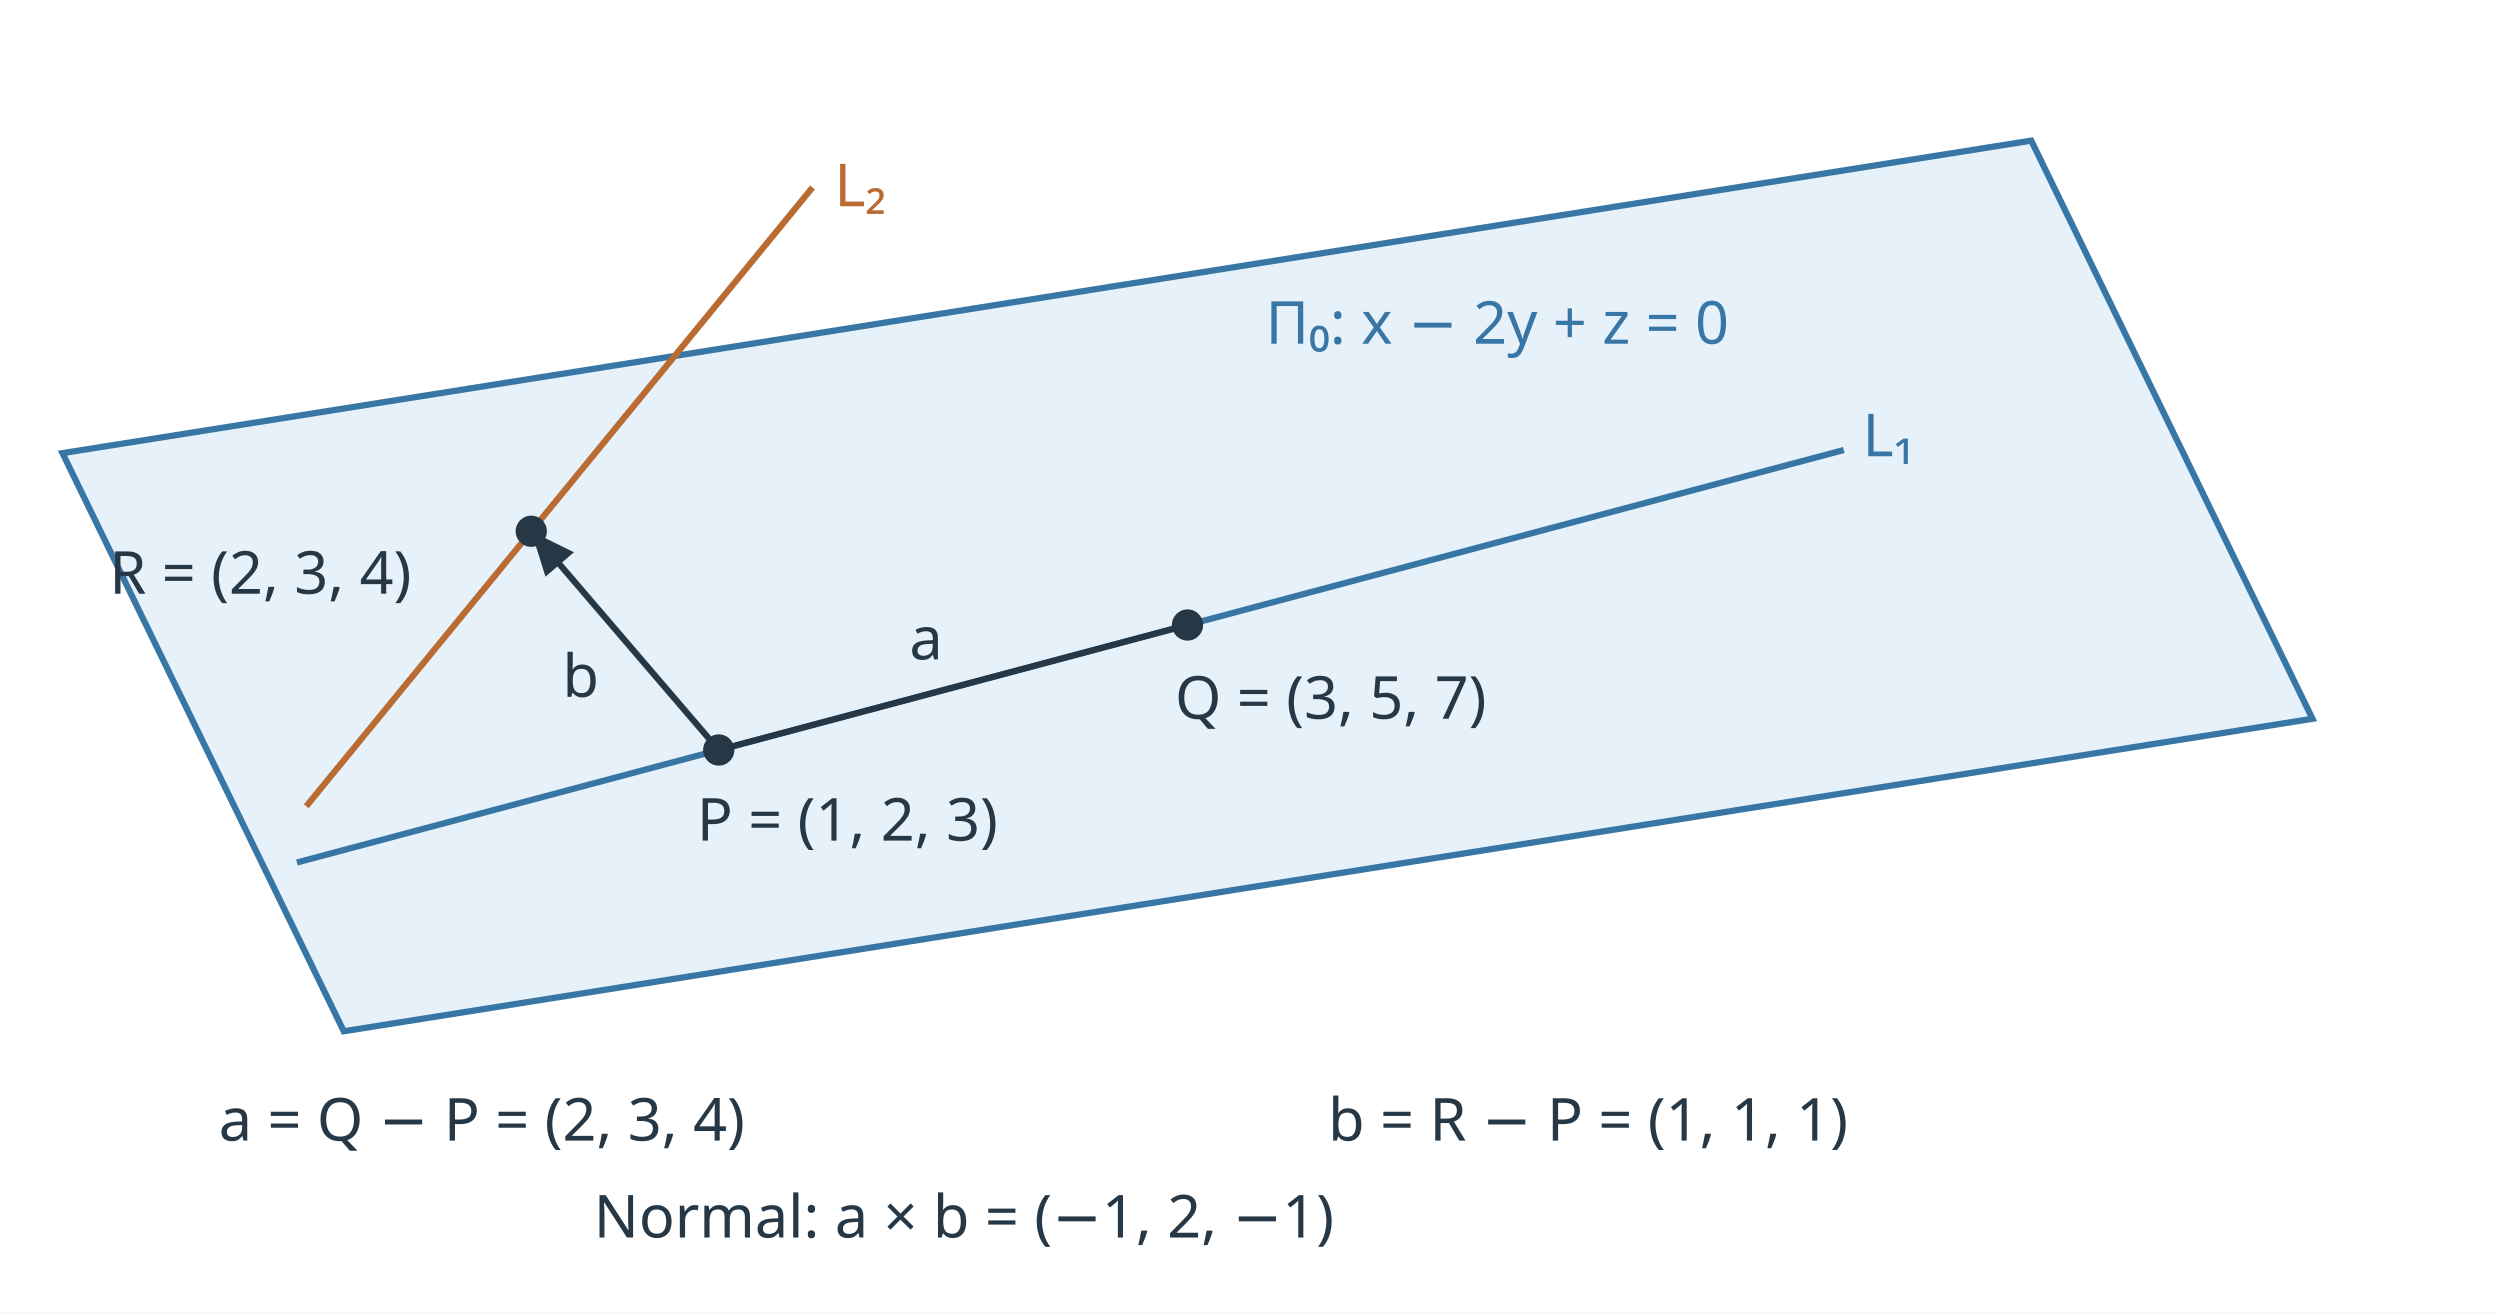
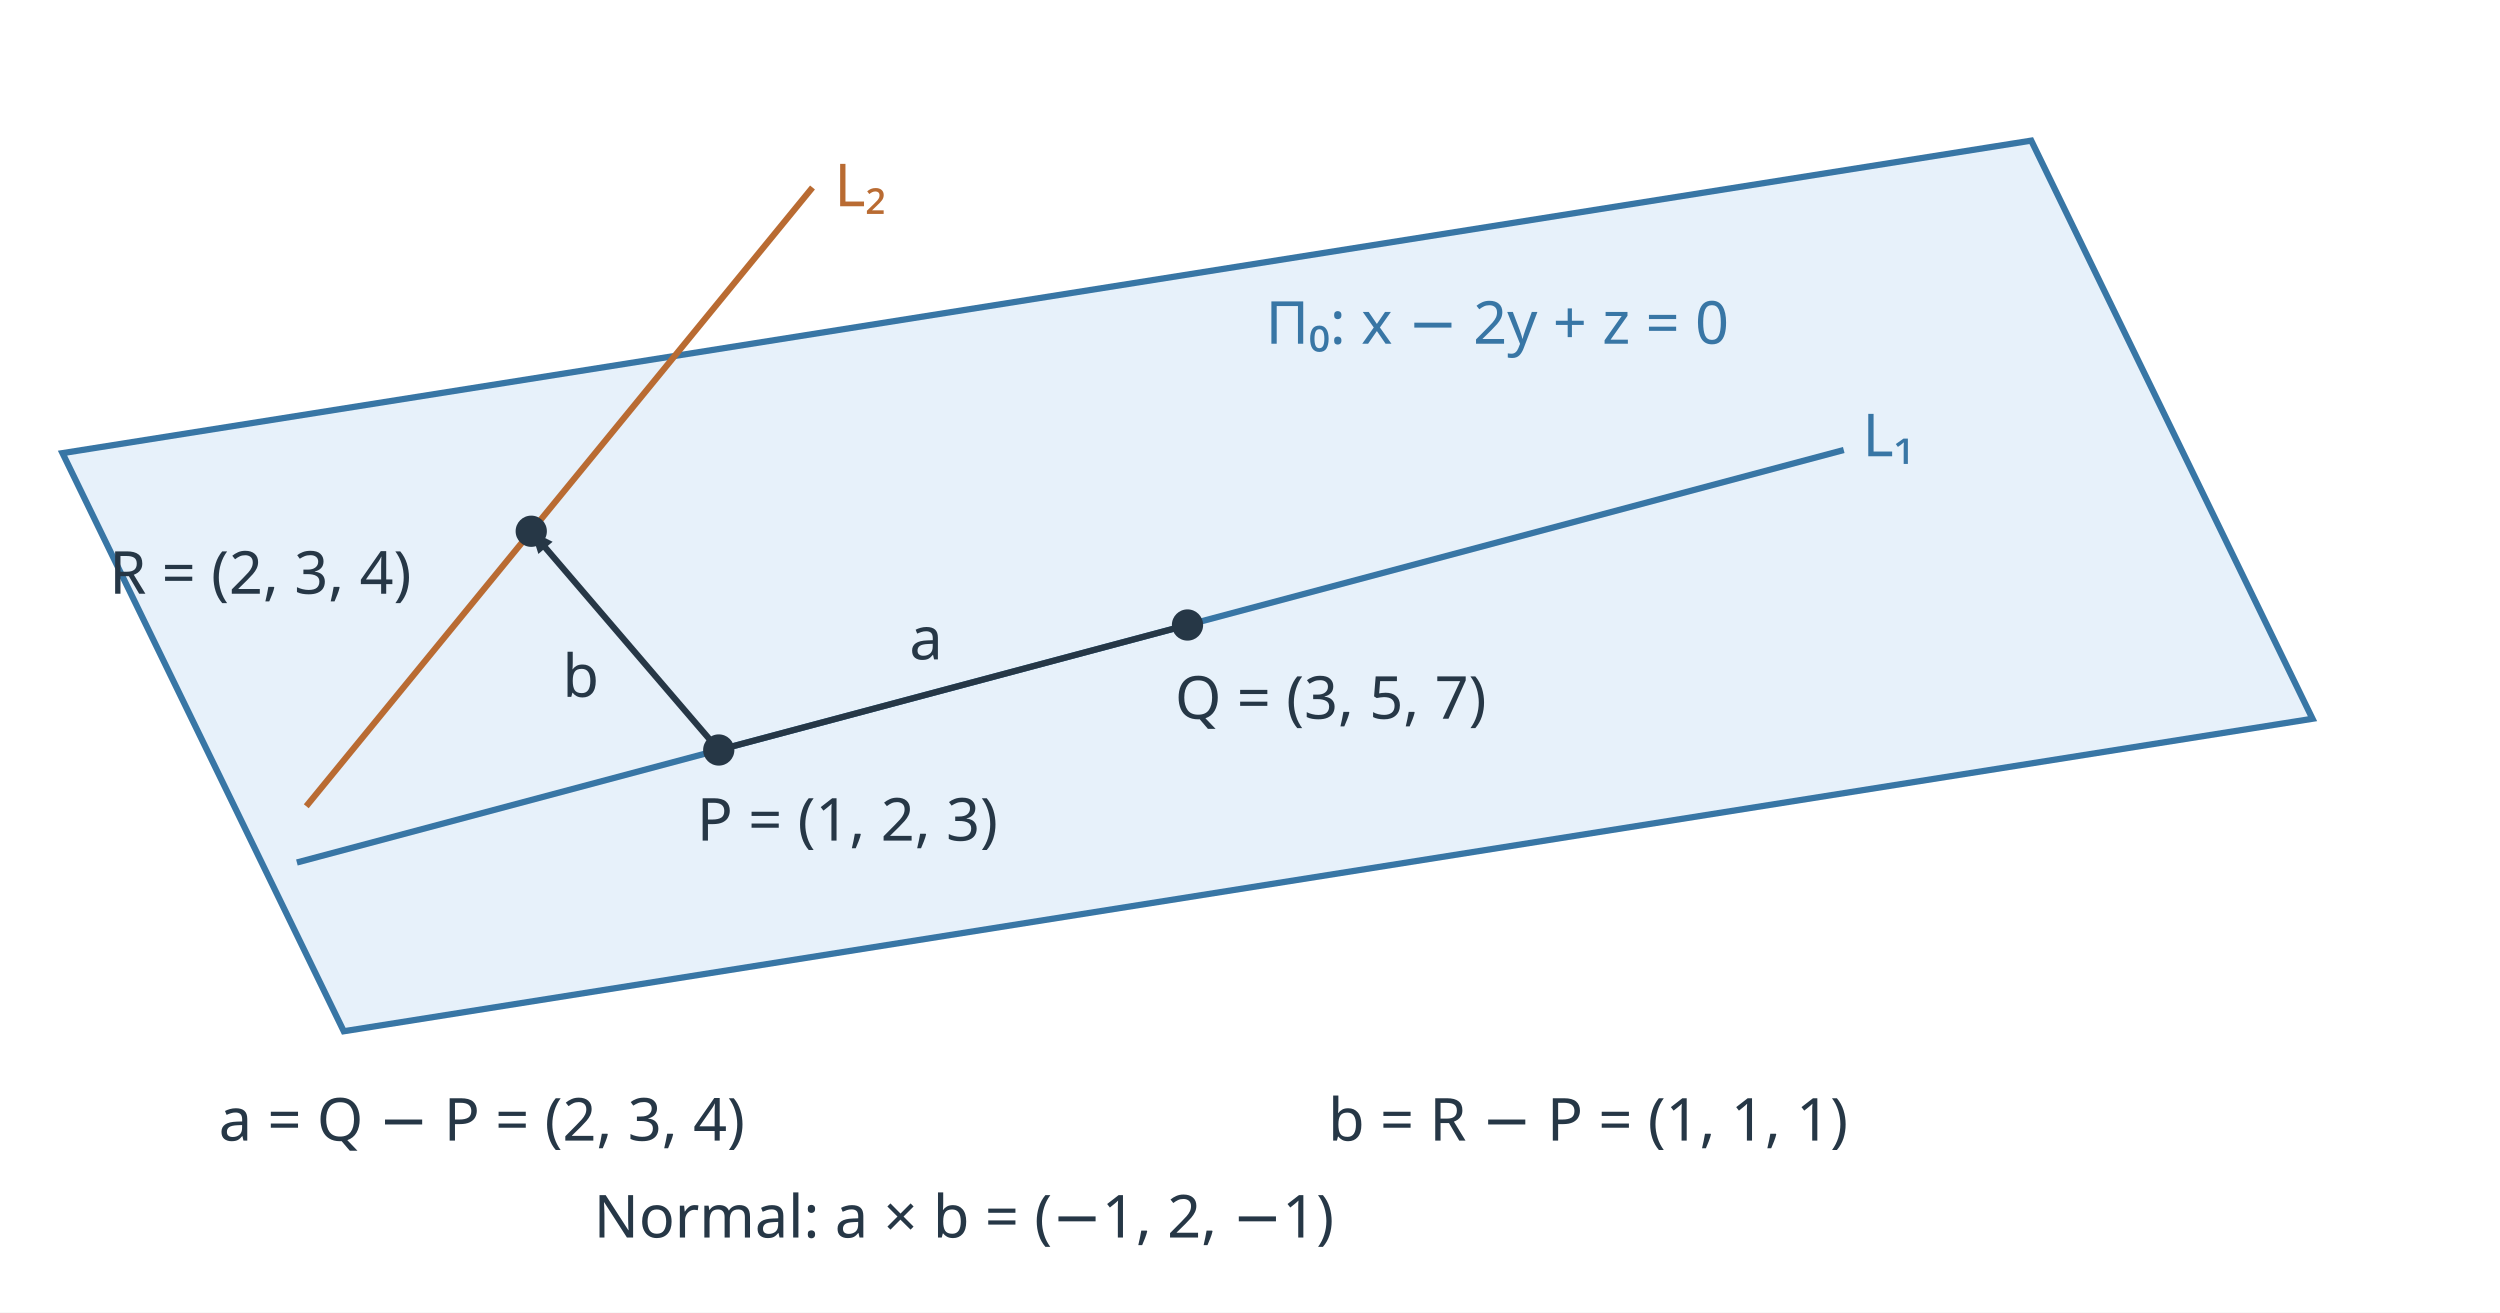
<svg xmlns="http://www.w3.org/2000/svg" width="800" height="420" viewBox="0 0 800 420">
  <defs>
-     <marker id="arrow" markerWidth="8" markerHeight="8" refX="7" refY="3" orient="auto">
+     <marker id="arrow" markerWidth="8" markerHeight="8" markerUnits="userSpaceOnUse" refX="7" refY="3" orient="auto">
      <path d="M0,0 L7,3 L0,6" fill="#263746" />
    </marker>
  </defs>
  <rect width="800" height="420" fill="white" />
  <polygon points="110,330 740,230 650,45 20,145" fill="#e7f1fa" stroke="#3876a5" stroke-width="2" />
  <g fill="none" stroke-width="2">
    <path d="M95,276 L590,144" stroke="#3876a5" />
    <path d="M98,258 L260,60" stroke="#b96b32" />
    <path d="M230,240 L380,200 M230,240 L170,170" stroke="#263746" marker-end="url(#arrow)" />
  </g>
  <g fill="#263746">
    <circle cx="230" cy="240" r="5" />
    <circle cx="380" cy="200" r="5" />
    <circle cx="170" cy="170" r="5" />
  </g>
  <g font-family="sans-serif" font-size="19" fill="#263746">
    <text x="223" y="269">P = (1, 2, 3)</text>
    <text x="376" y="230">Q = (3, 5, 7)</text>
    <text x="35" y="190">R = (2, 3, 4)</text>
    <text x="291" y="211">a</text>
    <text x="180" y="223">b</text>
    <text x="596" y="146" fill="#3876a5">L₁</text>
    <text x="267" y="66" fill="#b96b32">L₂</text>
    <text x="405" y="110" fill="#3876a5">Π₀: x − 2y + z = 0</text>
    <text x="70" y="365">a = Q − P = (2, 3, 4)</text>
    <text x="425" y="365">b = R − P = (1, 1, 1)</text>
    <text x="190" y="396">Normal: a × b = (−1, 2, −1)</text>
  </g>
</svg>
